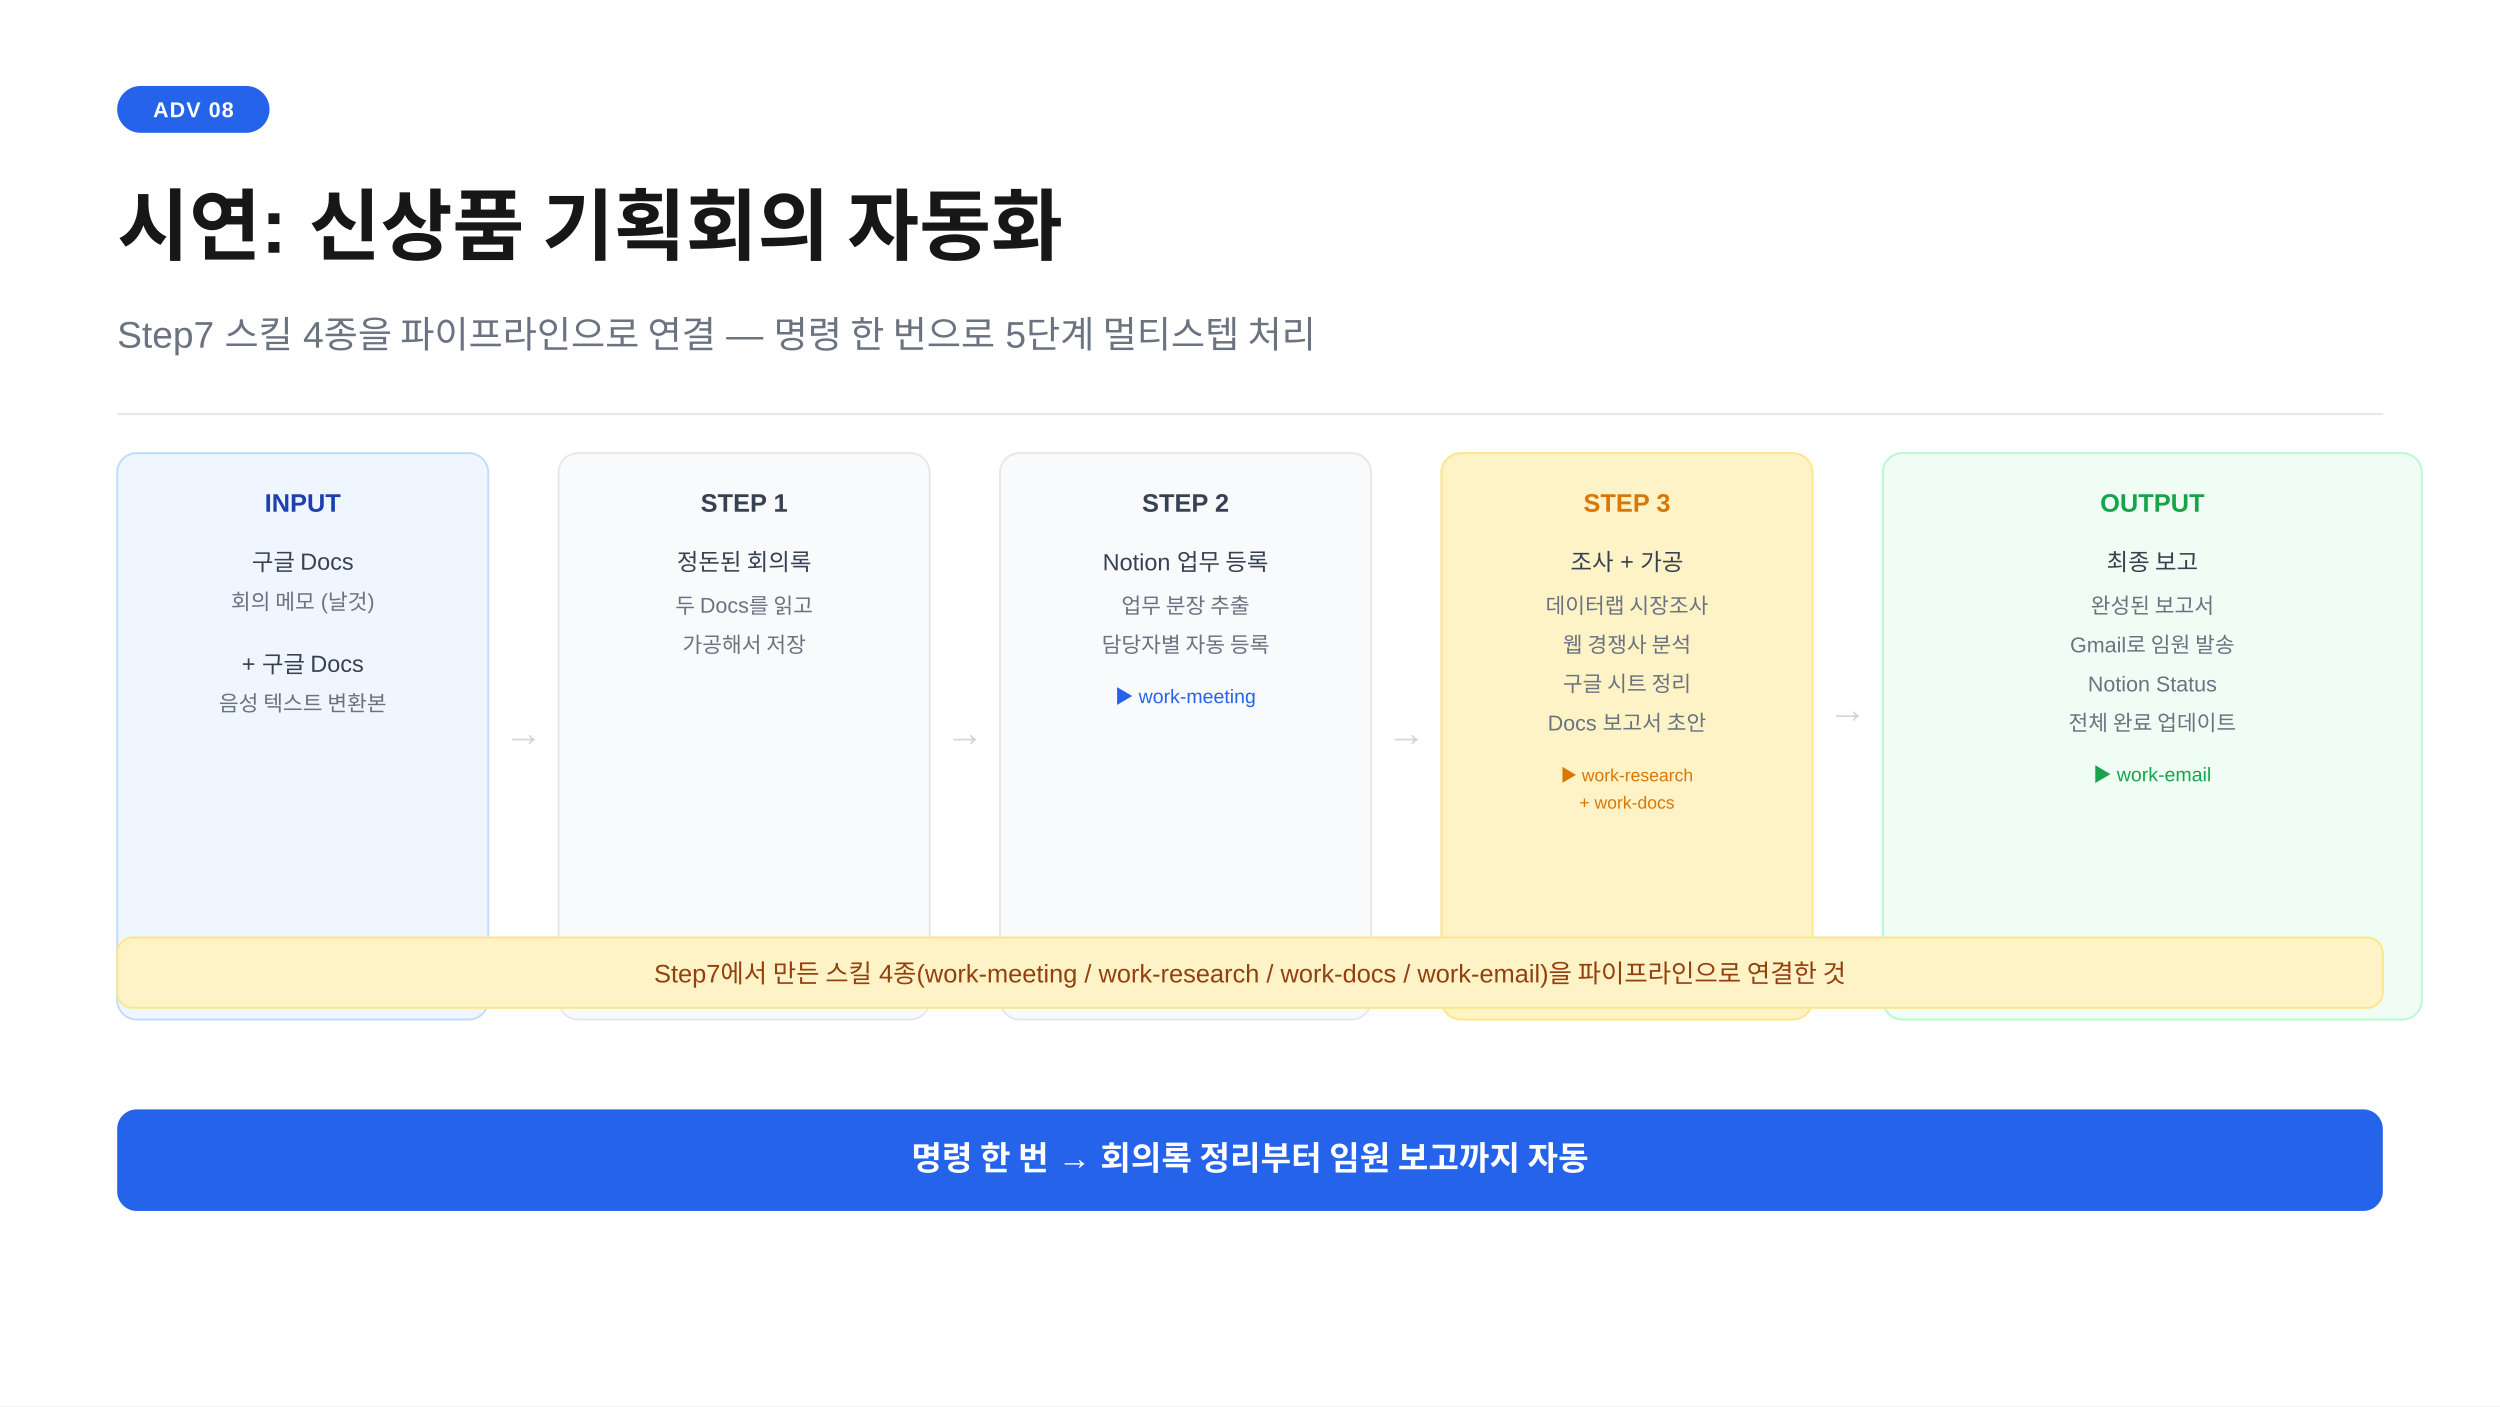
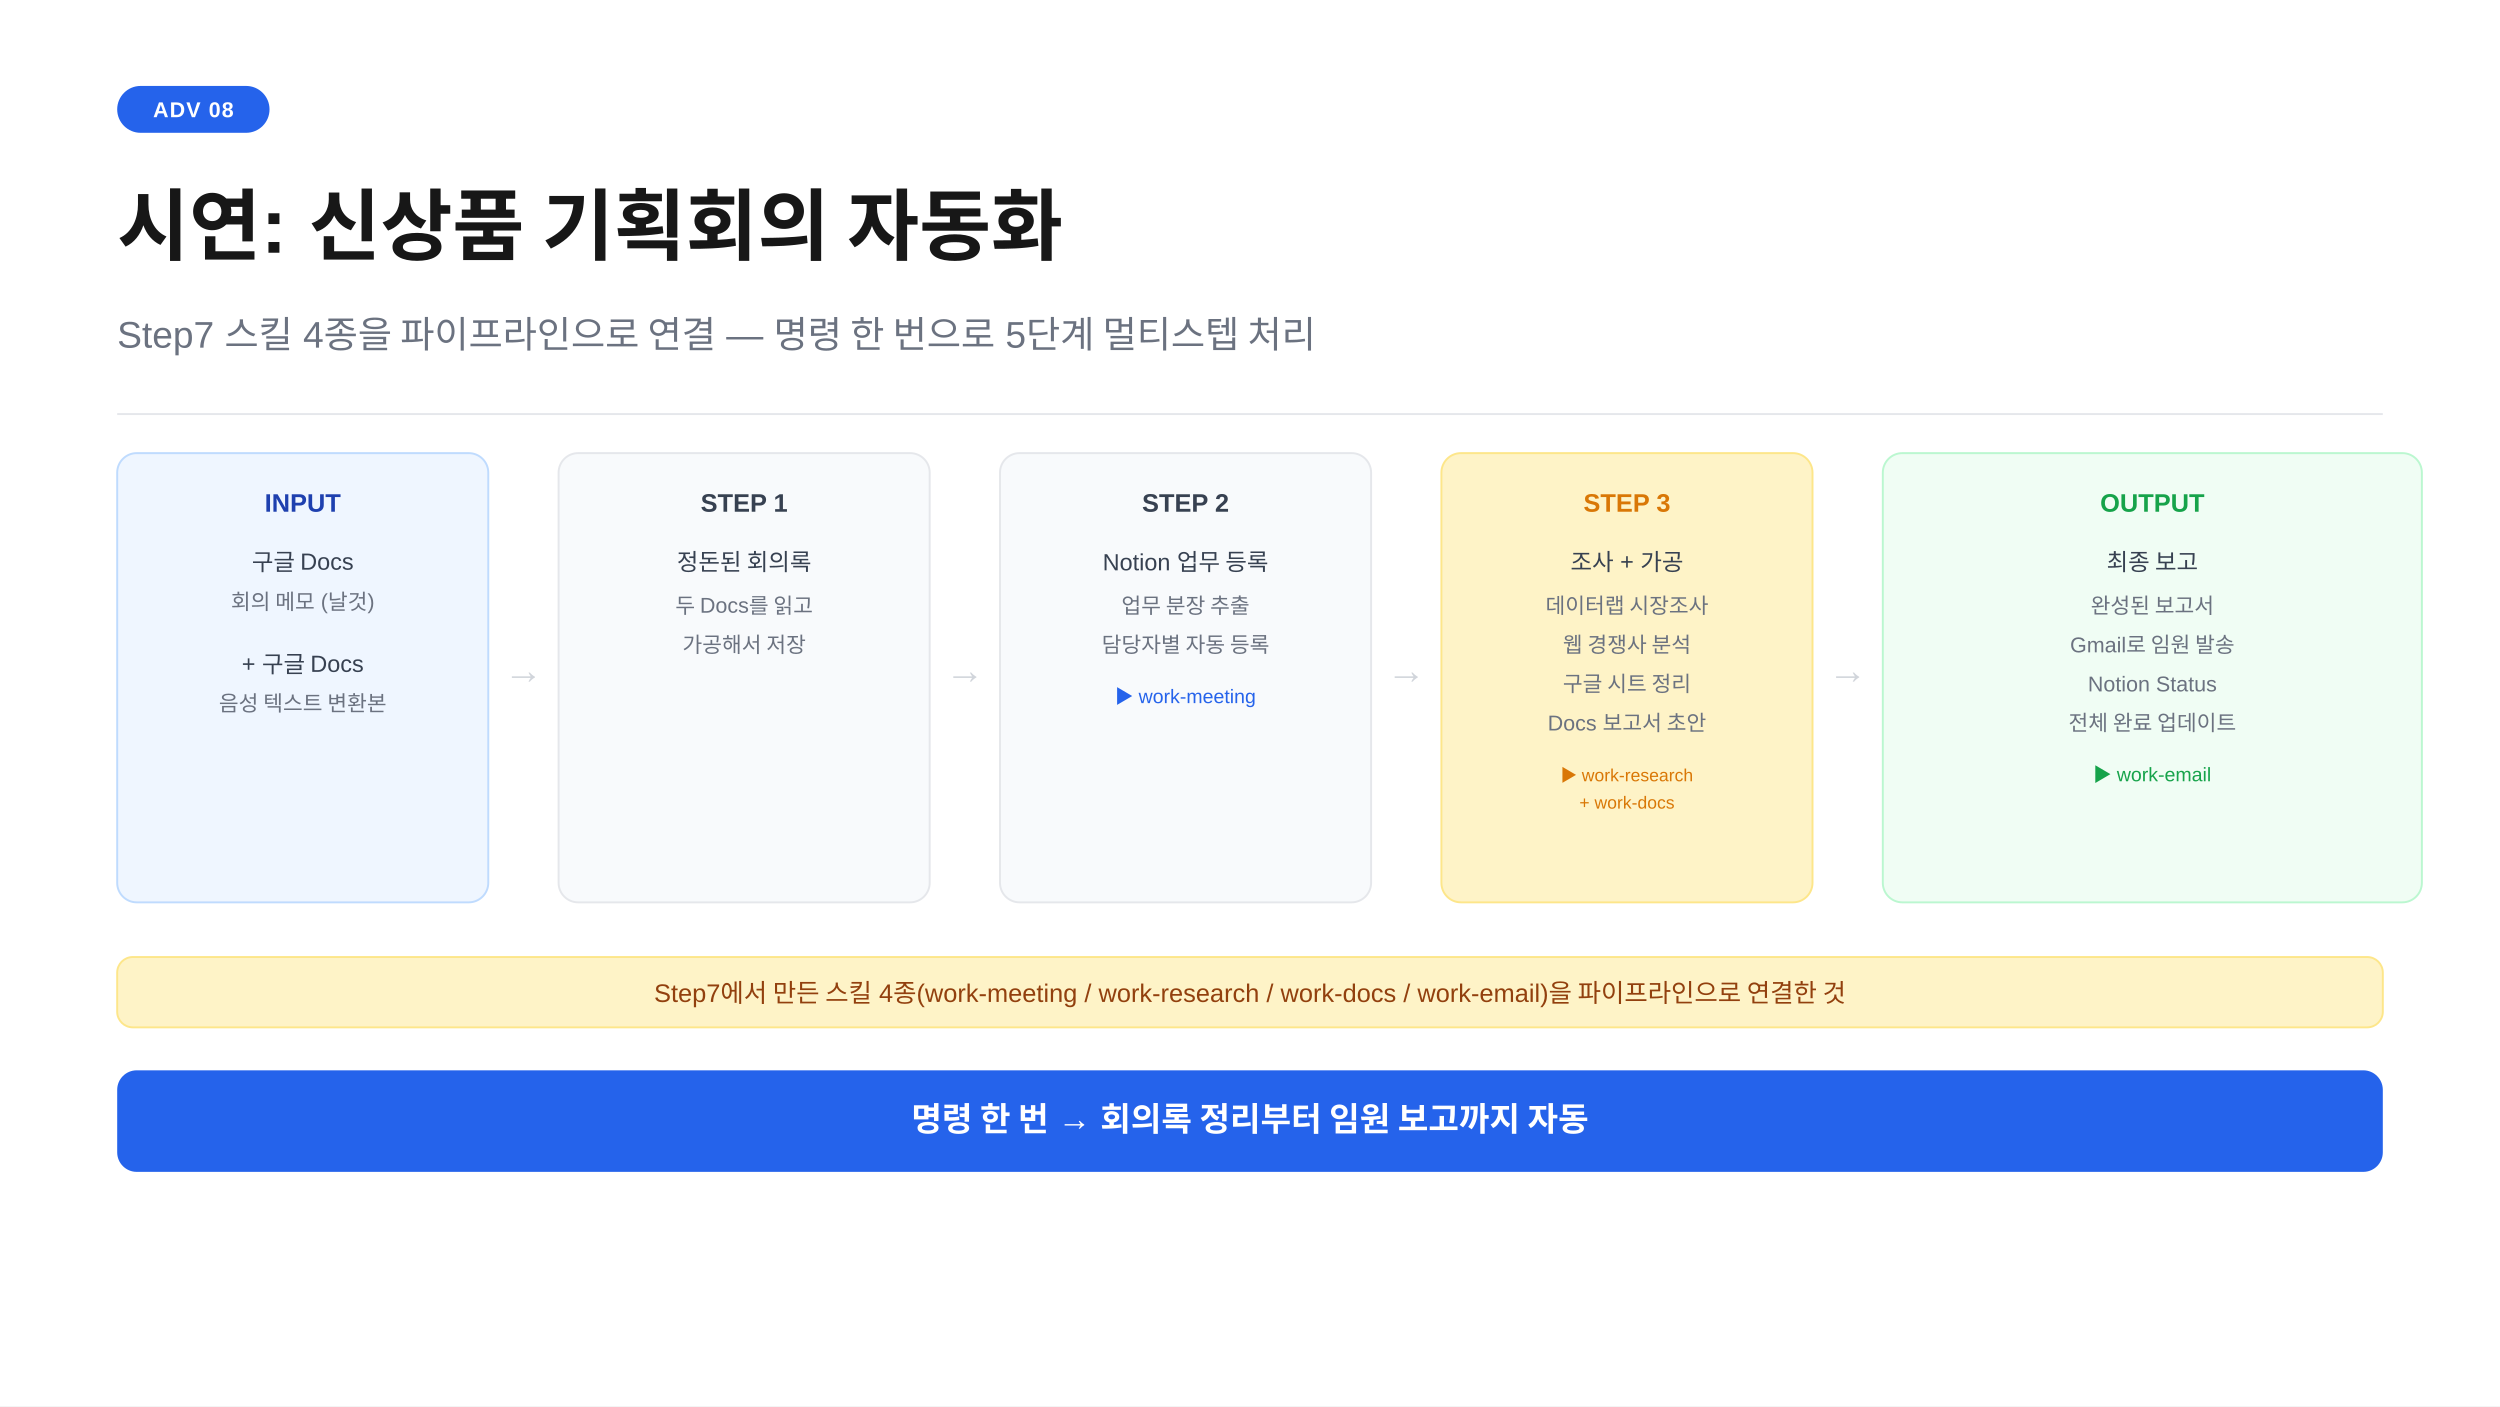
<svg xmlns="http://www.w3.org/2000/svg" width="1280" height="720" viewBox="0 0 1280 720">
  <rect width="1280" height="720" fill="#ffffff" />
  <rect x="60" y="44" width="78" height="24" rx="12" fill="#2563eb" />
  <text x="99" y="60" text-anchor="middle" font-family="-apple-system,BlinkMacSystemFont,'Segoe UI',Arial,sans-serif" font-size="11" font-weight="700" fill="#ffffff" letter-spacing="0.05em">ADV 08</text>
  <text x="60" y="130" font-family="-apple-system,BlinkMacSystemFont,'Segoe UI',Arial,sans-serif" font-size="40" font-weight="700" fill="#171717">시연: 신상품 기획회의 자동화</text>
  <text x="60" y="178" font-family="-apple-system,BlinkMacSystemFont,'Segoe UI',Arial,sans-serif" font-size="19" fill="#6b7280">Step7 스킬 4종을 파이프라인으로 연결 — 명령 한 번으로 5단계 멀티스텝 처리</text>
  <line x1="60" y1="212" x2="1220" y2="212" stroke="#e5e7eb" stroke-width="1" />
-   <rect x="60" y="232" width="190" height="290" rx="10" fill="#eff6ff" stroke="#bfdbfe" stroke-width="1" />
+   <rect x="60" y="232" width="190" height="230" rx="10" fill="#eff6ff" stroke="#bfdbfe" stroke-width="1" />
  <text x="155" y="262" text-anchor="middle" font-family="-apple-system,BlinkMacSystemFont,'Segoe UI',Arial,sans-serif" font-size="13" font-weight="700" fill="#1e40af">INPUT</text>
  <text x="155" y="292" text-anchor="middle" font-family="-apple-system,BlinkMacSystemFont,'Segoe UI',Arial,sans-serif" font-size="12" fill="#374151">구글 Docs</text>
  <text x="155" y="312" text-anchor="middle" font-family="-apple-system,BlinkMacSystemFont,'Segoe UI',Arial,sans-serif" font-size="11" fill="#6b7280">회의 메모 (날것)</text>
  <text x="155" y="344" text-anchor="middle" font-family="-apple-system,BlinkMacSystemFont,'Segoe UI',Arial,sans-serif" font-size="12" fill="#374151">+ 구글 Docs</text>
  <text x="155" y="364" text-anchor="middle" font-family="-apple-system,BlinkMacSystemFont,'Segoe UI',Arial,sans-serif" font-size="11" fill="#6b7280">음성 텍스트 변환본</text>
-   <text x="268" y="382" text-anchor="middle" font-family="-apple-system,BlinkMacSystemFont,'Segoe UI',Arial,sans-serif" font-size="20" fill="#d1d5db">→</text>
-   <rect x="286" y="232" width="190" height="290" rx="10" fill="#f8fafc" stroke="#e5e7eb" stroke-width="1" />
+   <text x="268" y="350" text-anchor="middle" font-family="-apple-system,BlinkMacSystemFont,'Segoe UI',Arial,sans-serif" font-size="20" fill="#d1d5db">→</text>
+   <rect x="286" y="232" width="190" height="230" rx="10" fill="#f8fafc" stroke="#e5e7eb" stroke-width="1" />
  <text x="381" y="262" text-anchor="middle" font-family="-apple-system,BlinkMacSystemFont,'Segoe UI',Arial,sans-serif" font-size="13" font-weight="700" fill="#374151">STEP 1</text>
  <text x="381" y="292" text-anchor="middle" font-family="-apple-system,BlinkMacSystemFont,'Segoe UI',Arial,sans-serif" font-size="12" fill="#374151">정돈된 회의록</text>
  <text x="381" y="314" text-anchor="middle" font-family="-apple-system,BlinkMacSystemFont,'Segoe UI',Arial,sans-serif" font-size="11" fill="#6b7280">두 Docs를 읽고</text>
  <text x="381" y="334" text-anchor="middle" font-family="-apple-system,BlinkMacSystemFont,'Segoe UI',Arial,sans-serif" font-size="11" fill="#6b7280">가공해서 저장</text>
-   <text x="494" y="382" text-anchor="middle" font-family="-apple-system,BlinkMacSystemFont,'Segoe UI',Arial,sans-serif" font-size="20" fill="#d1d5db">→</text>
-   <rect x="512" y="232" width="190" height="290" rx="10" fill="#f8fafc" stroke="#e5e7eb" stroke-width="1" />
+   <text x="494" y="350" text-anchor="middle" font-family="-apple-system,BlinkMacSystemFont,'Segoe UI',Arial,sans-serif" font-size="20" fill="#d1d5db">→</text>
+   <rect x="512" y="232" width="190" height="230" rx="10" fill="#f8fafc" stroke="#e5e7eb" stroke-width="1" />
  <text x="607" y="262" text-anchor="middle" font-family="-apple-system,BlinkMacSystemFont,'Segoe UI',Arial,sans-serif" font-size="13" font-weight="700" fill="#374151">STEP 2</text>
  <text x="607" y="292" text-anchor="middle" font-family="-apple-system,BlinkMacSystemFont,'Segoe UI',Arial,sans-serif" font-size="12" fill="#374151">Notion 업무 등록</text>
  <text x="607" y="314" text-anchor="middle" font-family="-apple-system,BlinkMacSystemFont,'Segoe UI',Arial,sans-serif" font-size="11" fill="#6b7280">업무 분장 추출</text>
  <text x="607" y="334" text-anchor="middle" font-family="-apple-system,BlinkMacSystemFont,'Segoe UI',Arial,sans-serif" font-size="11" fill="#6b7280">담당자별 자동 등록</text>
  <text x="607" y="360" text-anchor="middle" font-family="-apple-system,BlinkMacSystemFont,'Segoe UI',Arial,sans-serif" font-size="10" fill="#2563eb">▶ work-meeting</text>
-   <text x="720" y="382" text-anchor="middle" font-family="-apple-system,BlinkMacSystemFont,'Segoe UI',Arial,sans-serif" font-size="20" fill="#d1d5db">→</text>
-   <rect x="738" y="232" width="190" height="290" rx="10" fill="#fef3c7" stroke="#fde68a" stroke-width="1" />
+   <text x="720" y="350" text-anchor="middle" font-family="-apple-system,BlinkMacSystemFont,'Segoe UI',Arial,sans-serif" font-size="20" fill="#d1d5db">→</text>
+   <rect x="738" y="232" width="190" height="230" rx="10" fill="#fef3c7" stroke="#fde68a" stroke-width="1" />
  <text x="833" y="262" text-anchor="middle" font-family="-apple-system,BlinkMacSystemFont,'Segoe UI',Arial,sans-serif" font-size="13" font-weight="700" fill="#d97706">STEP 3</text>
  <text x="833" y="292" text-anchor="middle" font-family="-apple-system,BlinkMacSystemFont,'Segoe UI',Arial,sans-serif" font-size="12" fill="#374151">조사 + 가공</text>
  <text x="833" y="314" text-anchor="middle" font-family="-apple-system,BlinkMacSystemFont,'Segoe UI',Arial,sans-serif" font-size="11" fill="#6b7280">데이터랩 시장조사</text>
  <text x="833" y="334" text-anchor="middle" font-family="-apple-system,BlinkMacSystemFont,'Segoe UI',Arial,sans-serif" font-size="11" fill="#6b7280">웹 경쟁사 분석</text>
  <text x="833" y="354" text-anchor="middle" font-family="-apple-system,BlinkMacSystemFont,'Segoe UI',Arial,sans-serif" font-size="11" fill="#6b7280">구글 시트 정리</text>
  <text x="833" y="374" text-anchor="middle" font-family="-apple-system,BlinkMacSystemFont,'Segoe UI',Arial,sans-serif" font-size="11" fill="#6b7280">Docs 보고서 초안</text>
  <text x="833" y="400" text-anchor="middle" font-family="-apple-system,BlinkMacSystemFont,'Segoe UI',Arial,sans-serif" font-size="9" fill="#d97706">▶ work-research</text>
  <text x="833" y="414" text-anchor="middle" font-family="-apple-system,BlinkMacSystemFont,'Segoe UI',Arial,sans-serif" font-size="9" fill="#d97706">+ work-docs</text>
-   <text x="946" y="370" text-anchor="middle" font-family="-apple-system,BlinkMacSystemFont,'Segoe UI',Arial,sans-serif" font-size="20" fill="#d1d5db">→</text>
-   <rect x="964" y="232" width="276" height="290" rx="10" fill="#f0fdf4" stroke="#bbf7d0" stroke-width="1" />
+   <text x="946" y="350" text-anchor="middle" font-family="-apple-system,BlinkMacSystemFont,'Segoe UI',Arial,sans-serif" font-size="20" fill="#d1d5db">→</text>
+   <rect x="964" y="232" width="276" height="230" rx="10" fill="#f0fdf4" stroke="#bbf7d0" stroke-width="1" />
  <text x="1102" y="262" text-anchor="middle" font-family="-apple-system,BlinkMacSystemFont,'Segoe UI',Arial,sans-serif" font-size="13" font-weight="700" fill="#16a34a">OUTPUT</text>
  <text x="1102" y="292" text-anchor="middle" font-family="-apple-system,BlinkMacSystemFont,'Segoe UI',Arial,sans-serif" font-size="12" fill="#374151">최종 보고</text>
  <text x="1102" y="314" text-anchor="middle" font-family="-apple-system,BlinkMacSystemFont,'Segoe UI',Arial,sans-serif" font-size="11" fill="#6b7280">완성된 보고서</text>
  <text x="1102" y="334" text-anchor="middle" font-family="-apple-system,BlinkMacSystemFont,'Segoe UI',Arial,sans-serif" font-size="11" fill="#6b7280">Gmail로 임원 발송</text>
  <text x="1102" y="354" text-anchor="middle" font-family="-apple-system,BlinkMacSystemFont,'Segoe UI',Arial,sans-serif" font-size="11" fill="#6b7280">Notion Status</text>
  <text x="1102" y="374" text-anchor="middle" font-family="-apple-system,BlinkMacSystemFont,'Segoe UI',Arial,sans-serif" font-size="11" fill="#6b7280">전체 완료 업데이트</text>
  <text x="1102" y="400" text-anchor="middle" font-family="-apple-system,BlinkMacSystemFont,'Segoe UI',Arial,sans-serif" font-size="10" fill="#16a34a">▶ work-email</text>
-   <rect x="60" y="480" width="1160" height="36" rx="8" fill="#fef3c7" stroke="#fde68a" stroke-width="1" />
-   <text x="640" y="503" text-anchor="middle" font-family="-apple-system,BlinkMacSystemFont,'Segoe UI',Arial,sans-serif" font-size="13" fill="#92400e">Step7에서 만든 스킬 4종(work-meeting / work-research / work-docs / work-email)을 파이프라인으로 연결한 것</text>
-   <rect x="60" y="568" width="1160" height="52" rx="10" fill="#2563eb" />
-   <text x="640" y="599" text-anchor="middle" font-family="-apple-system,BlinkMacSystemFont,'Segoe UI',Arial,sans-serif" font-size="17" font-weight="600" fill="#ffffff">명령 한 번 → 회의록 정리부터 임원 보고까지 자동</text>
+   <rect x="60" y="490" width="1160" height="36" rx="8" fill="#fef3c7" stroke="#fde68a" stroke-width="1" />
+   <text x="640" y="513" text-anchor="middle" font-family="-apple-system,BlinkMacSystemFont,'Segoe UI',Arial,sans-serif" font-size="13" fill="#92400e">Step7에서 만든 스킬 4종(work-meeting / work-research / work-docs / work-email)을 파이프라인으로 연결한 것</text>
+   <rect x="60" y="548" width="1160" height="52" rx="10" fill="#2563eb" />
+   <text x="640" y="579" text-anchor="middle" font-family="-apple-system,BlinkMacSystemFont,'Segoe UI',Arial,sans-serif" font-size="17" font-weight="600" fill="#ffffff">명령 한 번 → 회의록 정리부터 임원 보고까지 자동</text>
</svg>
